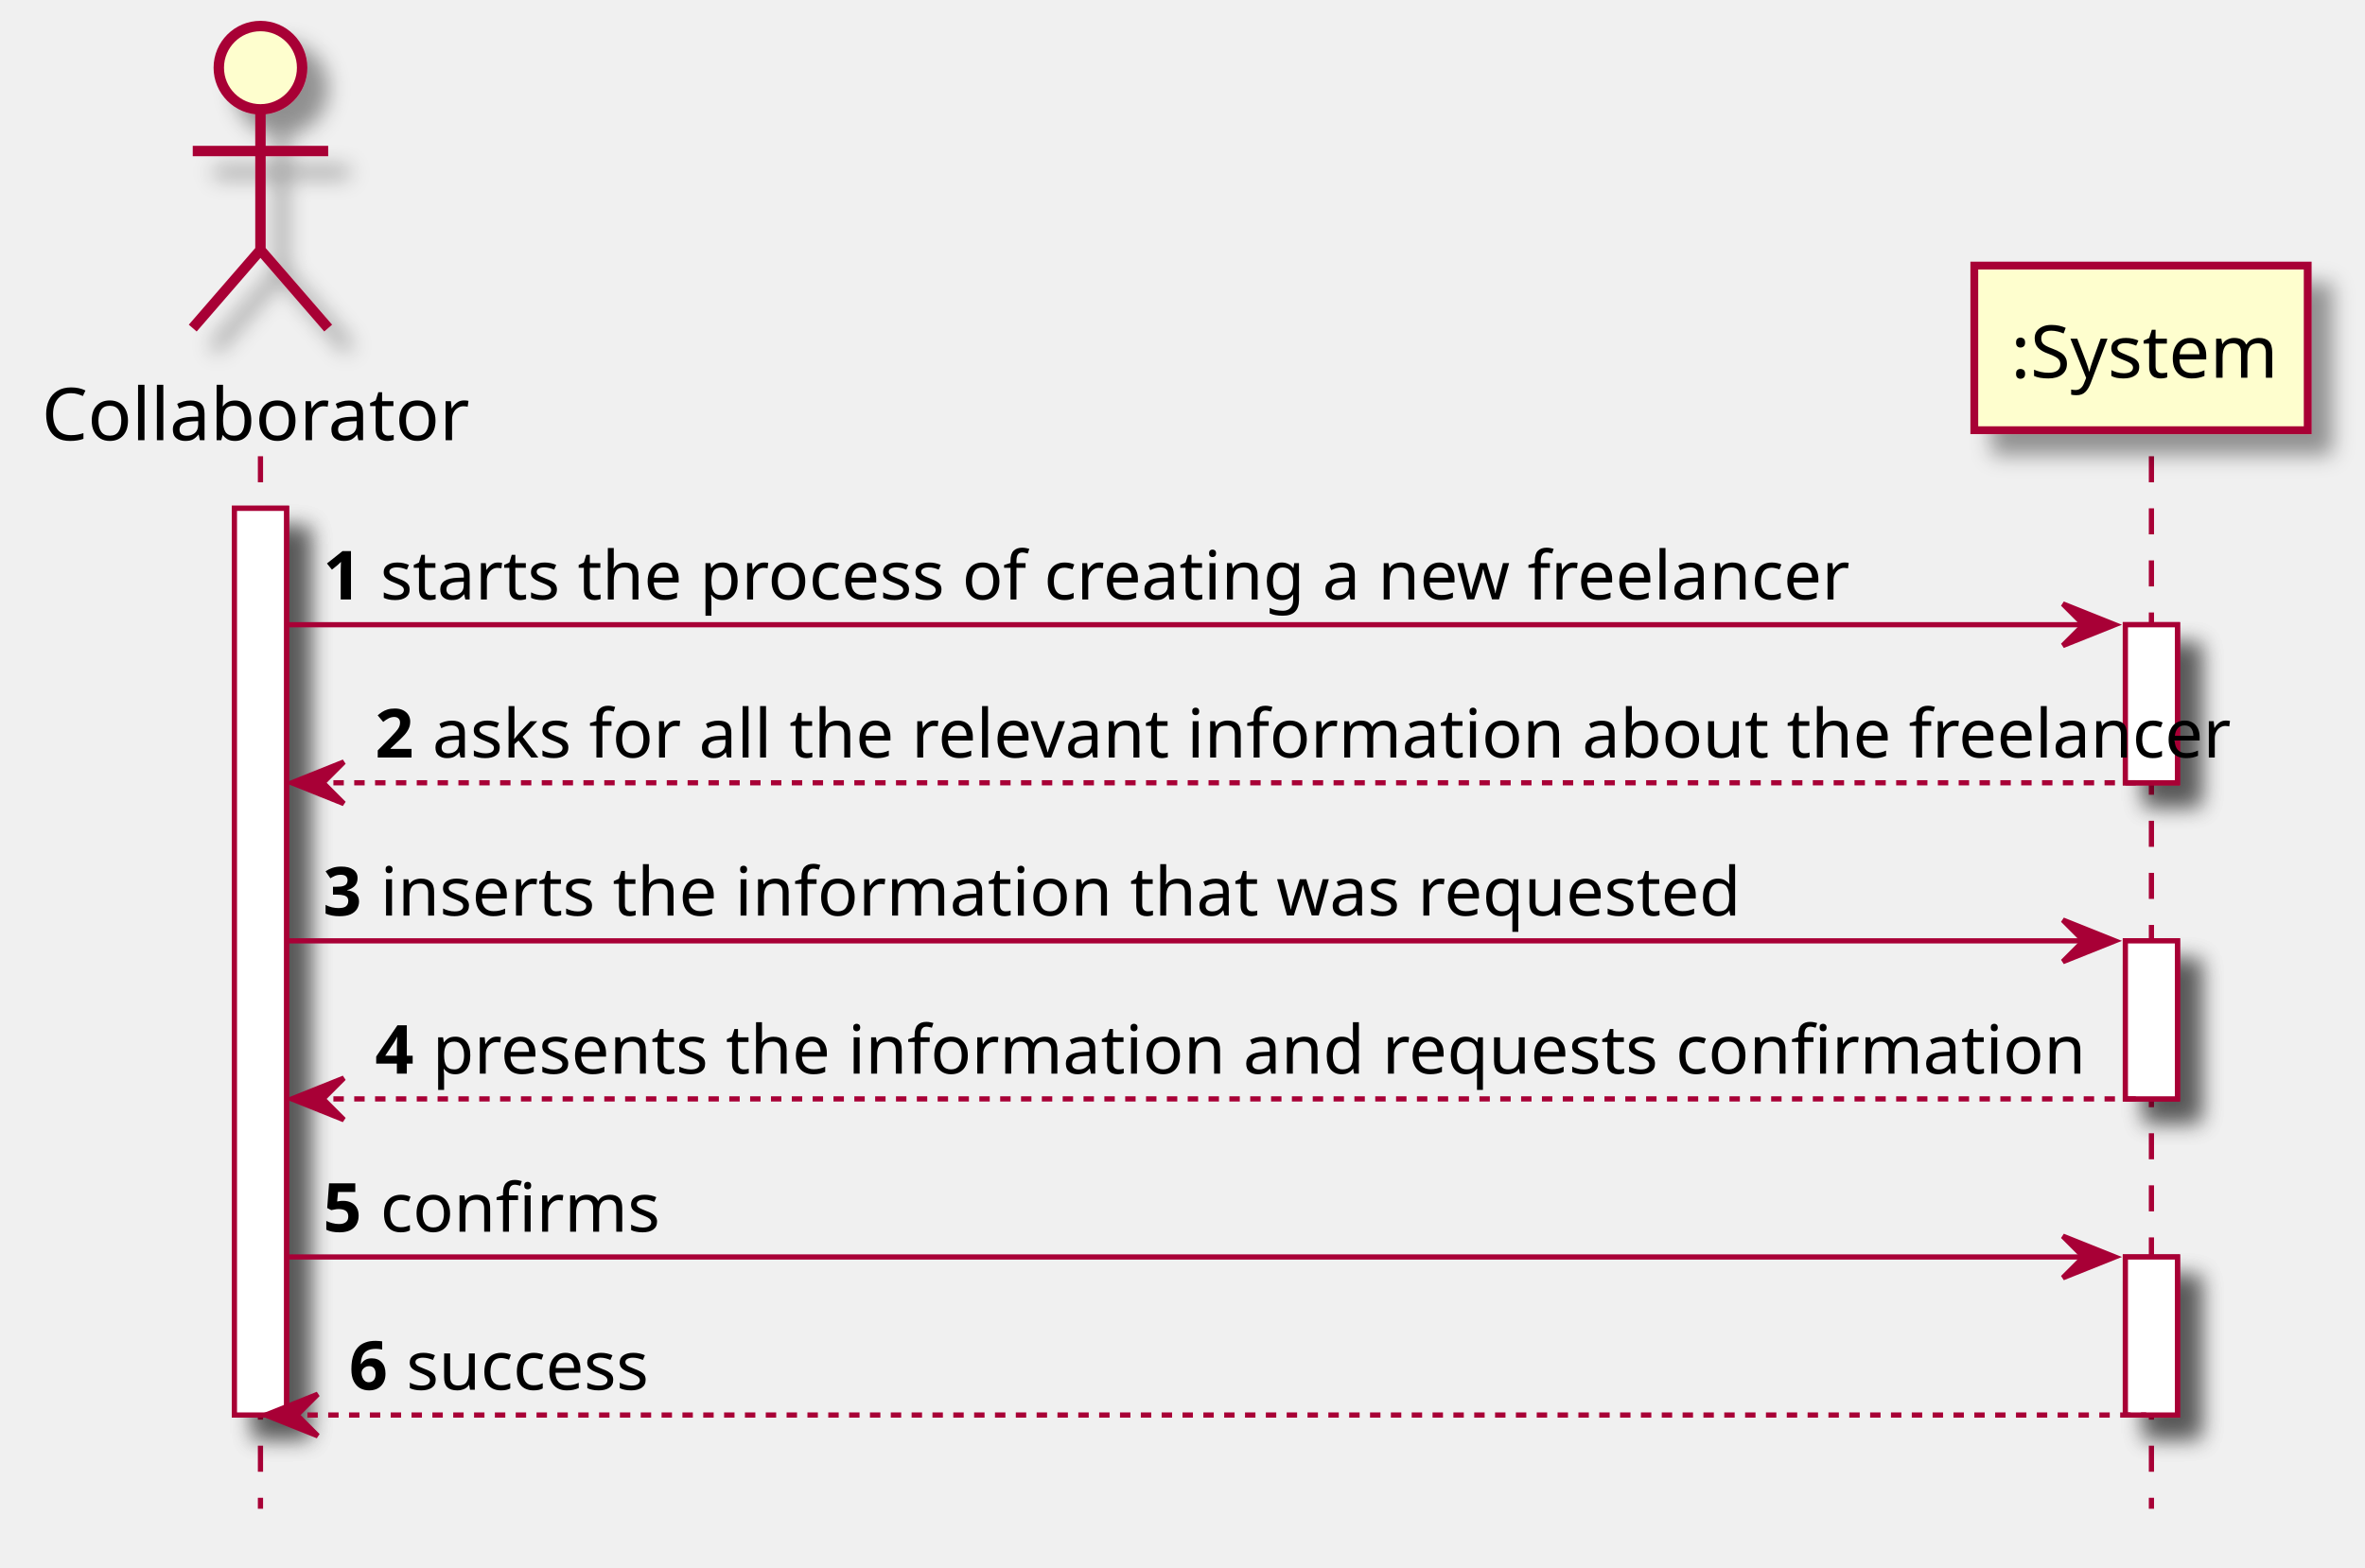
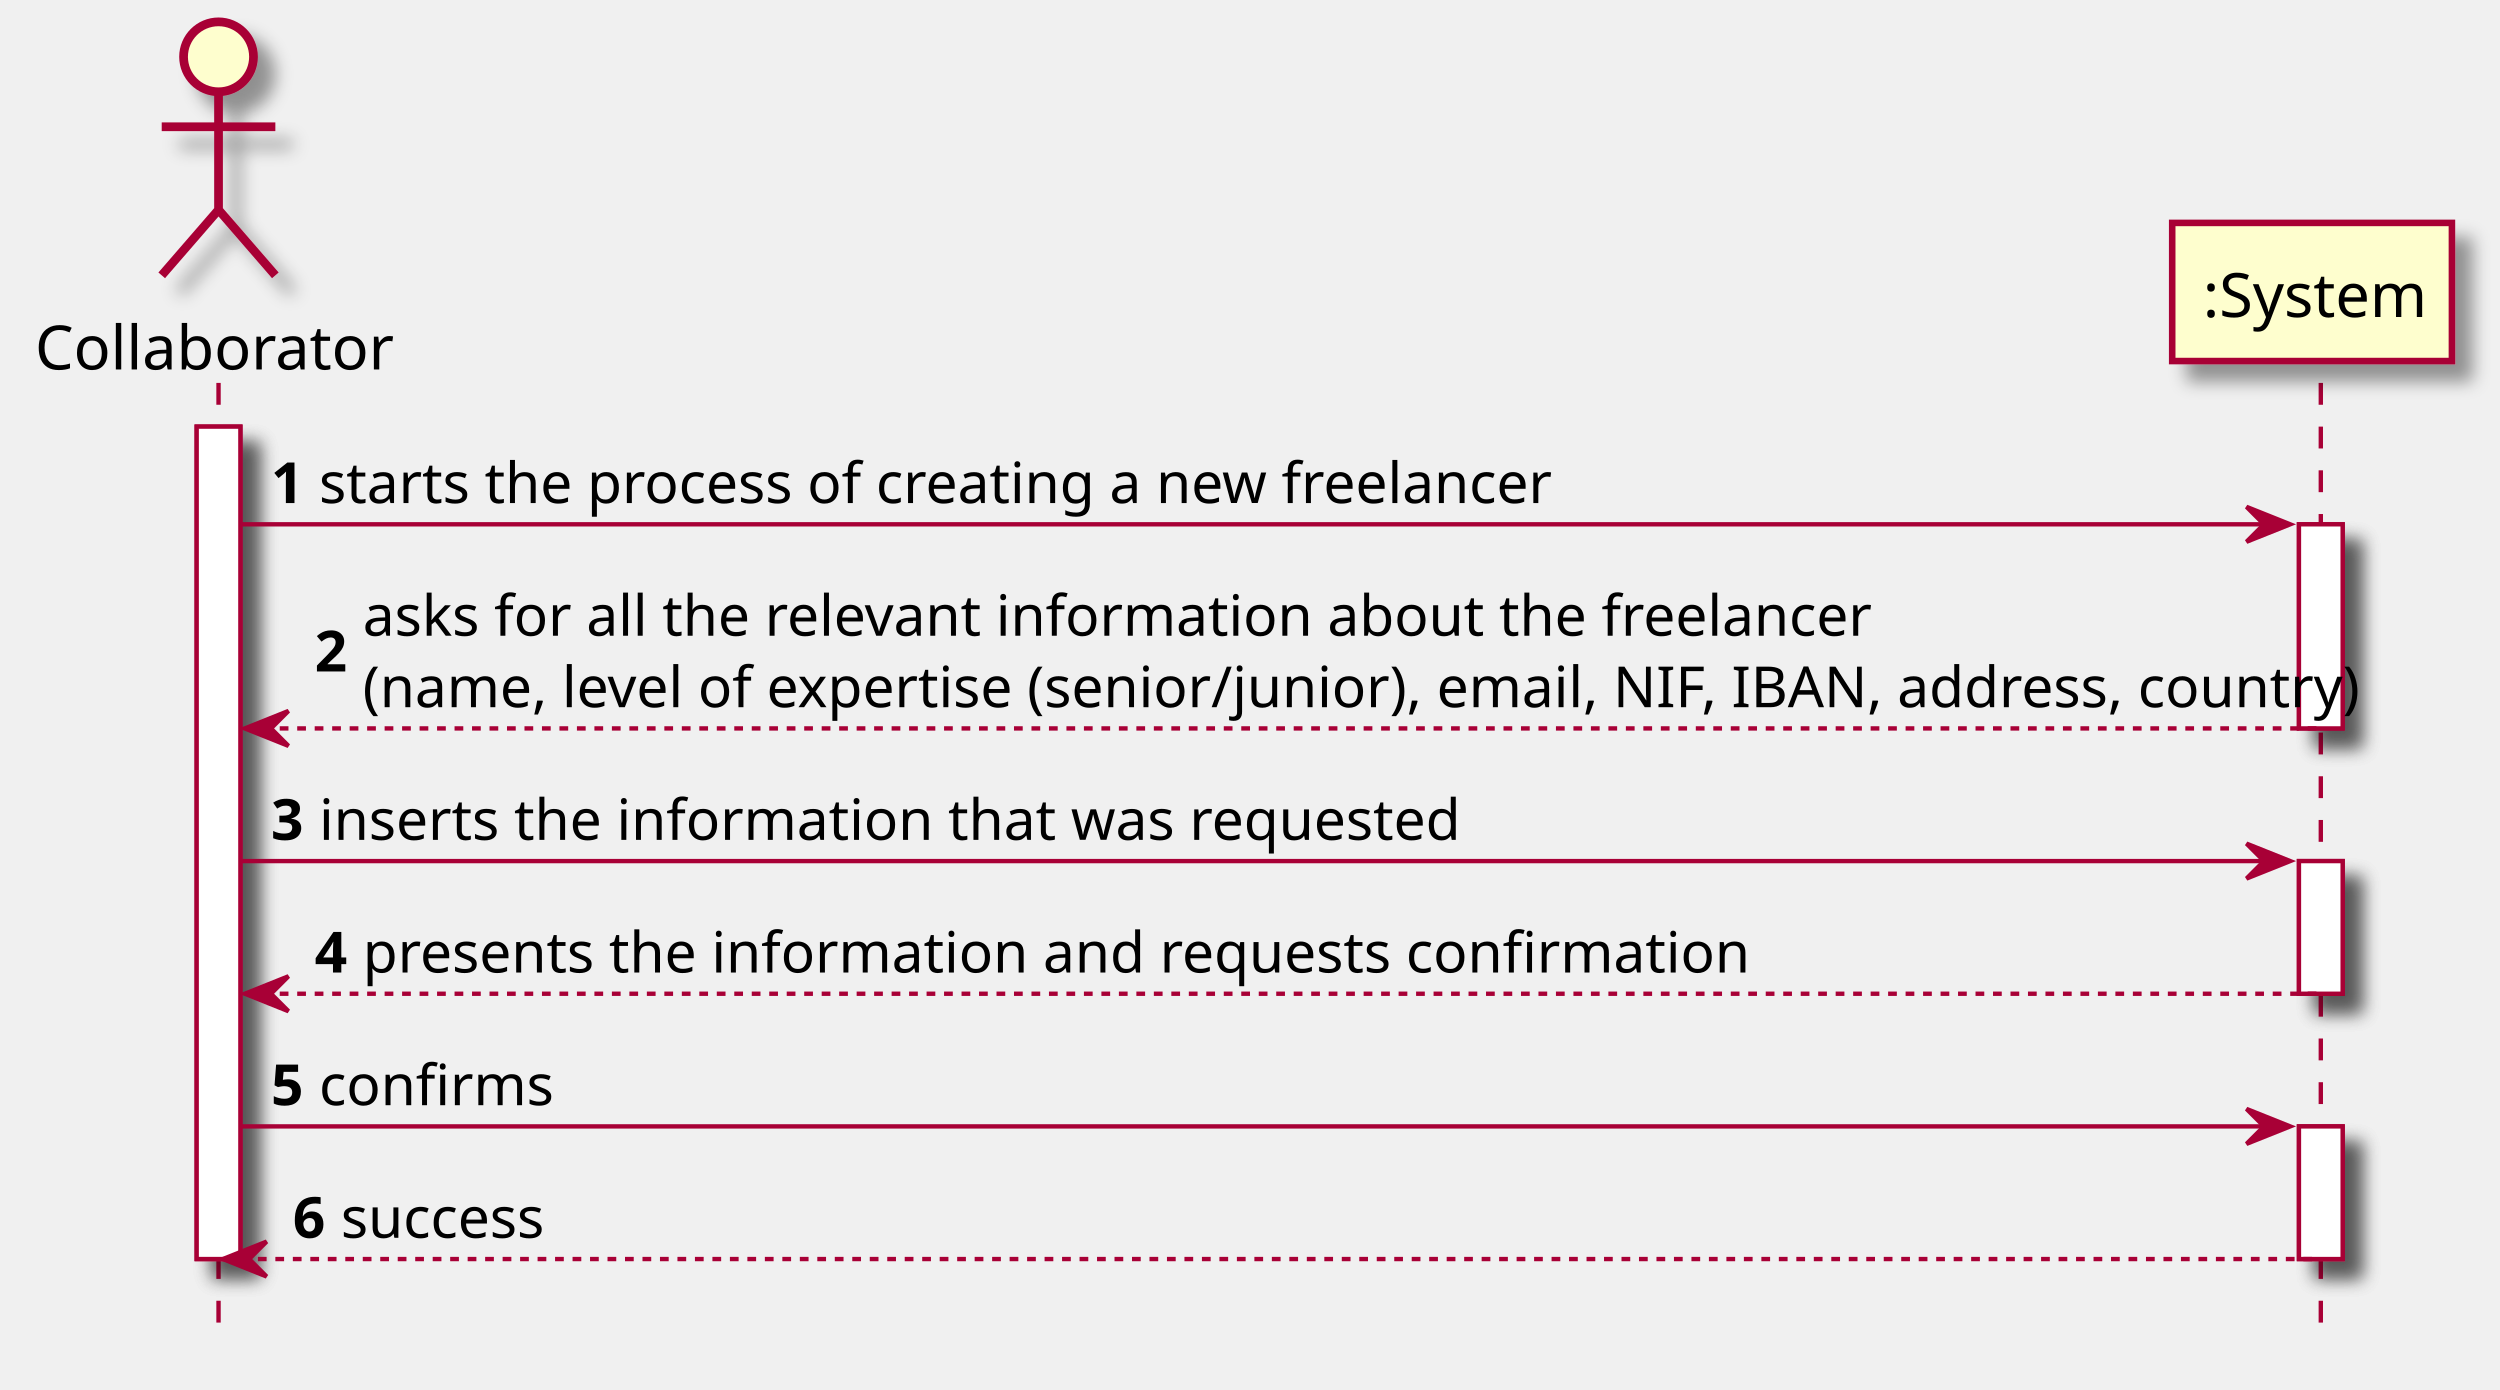
- <svg xmlns="http://www.w3.org/2000/svg" contentScriptType="application/ecmascript" contentStyleType="text/css" height="301px" preserveAspectRatio="none" style="width:454px;height:301px;" version="1.1" viewBox="0 0 454 301" width="454px" zoomAndPan="magnify">
+ <svg xmlns="http://www.w3.org/2000/svg" contentScriptType="application/ecmascript" contentStyleType="text/css" height="318px" preserveAspectRatio="none" style="width:572px;height:318px;" version="1.1" viewBox="0 0 572 318" width="572px" zoomAndPan="magnify">
  <defs>
-     <filter height="300%" id="fnuspj2phwl8g" width="300%" x="-1" y="-1">
+     <filter height="300%" id="fhbgau6l0f6ho" width="300%" x="-1" y="-1">
      <feGaussianBlur result="blurOut" stdDeviation="2.0" />
      <feColorMatrix in="blurOut" result="blurOut2" type="matrix" values="0 0 0 0 0 0 0 0 0 0 0 0 0 0 0 0 0 0 .4 0" />
      <feOffset dx="4.0" dy="4.0" in="blurOut2" result="blurOut3" />
      <feBlend in="SourceGraphic" in2="blurOut3" mode="normal" />
    </filter>
  </defs>
  <g>
-     <rect fill="#FFFFFF" filter="url(#fnuspj2phwl8g)" height="174.109" style="stroke: #A80036; stroke-width: 1.0;" width="10" x="45" y="97.609" />
-     <rect fill="#FFFFFF" filter="url(#fnuspj2phwl8g)" height="30.352" style="stroke: #A80036; stroke-width: 1.0;" width="10" x="408" y="119.961" />
-     <rect fill="#FFFFFF" filter="url(#fnuspj2phwl8g)" height="30.352" style="stroke: #A80036; stroke-width: 1.0;" width="10" x="408" y="180.664" />
-     <rect fill="#FFFFFF" filter="url(#fnuspj2phwl8g)" height="30.352" style="stroke: #A80036; stroke-width: 1.0;" width="10" x="408" y="241.367" />
-     <line style="stroke: #A80036; stroke-width: 1.0; stroke-dasharray: 5.0,5.0;" x1="50" x2="50" y1="87.609" y2="289.719" />
-     <line style="stroke: #A80036; stroke-width: 1.0; stroke-dasharray: 5.0,5.0;" x1="413" x2="413" y1="87.609" y2="289.719" />
+     <rect fill="#FFFFFF" filter="url(#fhbgau6l0f6ho)" height="190.461" style="stroke: #A80036; stroke-width: 1.0;" width="10" x="45" y="97.609" />
+     <rect fill="#FFFFFF" filter="url(#fhbgau6l0f6ho)" height="46.703" style="stroke: #A80036; stroke-width: 1.0;" width="10" x="526" y="119.961" />
+     <rect fill="#FFFFFF" filter="url(#fhbgau6l0f6ho)" height="30.352" style="stroke: #A80036; stroke-width: 1.0;" width="10" x="526" y="197.016" />
+     <rect fill="#FFFFFF" filter="url(#fhbgau6l0f6ho)" height="30.352" style="stroke: #A80036; stroke-width: 1.0;" width="10" x="526" y="257.719" />
+     <line style="stroke: #A80036; stroke-width: 1.0; stroke-dasharray: 5.0,5.0;" x1="50" x2="50" y1="87.609" y2="306.07" />
+     <line style="stroke: #A80036; stroke-width: 1.0; stroke-dasharray: 5.0,5.0;" x1="531" x2="531" y1="87.609" y2="306.07" />
    <text fill="#000000" font-family="sans-serif" font-size="14" lengthAdjust="spacingAndGlyphs" textLength="78" x="8" y="84.533">Collaborator</text>
-     <ellipse cx="50" cy="13" fill="#FEFECE" filter="url(#fnuspj2phwl8g)" rx="8" ry="8" style="stroke: #A80036; stroke-width: 2.0;" />
-     <path d="M50,21 L50,48 M37,29 L63,29 M50,48 L37,63 M50,48 L63,63 " fill="none" filter="url(#fnuspj2phwl8g)" style="stroke: #A80036; stroke-width: 2.0;" />
-     <rect fill="#FEFECE" filter="url(#fnuspj2phwl8g)" height="31.609" style="stroke: #A80036; stroke-width: 1.5;" width="64" x="379" y="51" />
-     <text fill="#000000" font-family="sans-serif" font-size="14" lengthAdjust="spacingAndGlyphs" textLength="50" x="386" y="72.533">:System</text>
-     <rect fill="#FFFFFF" filter="url(#fnuspj2phwl8g)" height="174.109" style="stroke: #A80036; stroke-width: 1.0;" width="10" x="45" y="97.609" />
-     <rect fill="#FFFFFF" filter="url(#fnuspj2phwl8g)" height="30.352" style="stroke: #A80036; stroke-width: 1.0;" width="10" x="408" y="119.961" />
-     <rect fill="#FFFFFF" filter="url(#fnuspj2phwl8g)" height="30.352" style="stroke: #A80036; stroke-width: 1.0;" width="10" x="408" y="180.664" />
-     <rect fill="#FFFFFF" filter="url(#fnuspj2phwl8g)" height="30.352" style="stroke: #A80036; stroke-width: 1.0;" width="10" x="408" y="241.367" />
-     <polygon fill="#A80036" points="396,115.961,406,119.961,396,123.961,400,119.961" style="stroke: #A80036; stroke-width: 1.0;" />
-     <line style="stroke: #A80036; stroke-width: 1.0;" x1="55" x2="402" y1="119.961" y2="119.961" />
+     <ellipse cx="50" cy="13" fill="#FEFECE" filter="url(#fhbgau6l0f6ho)" rx="8" ry="8" style="stroke: #A80036; stroke-width: 2.0;" />
+     <path d="M50,21 L50,48 M37,29 L63,29 M50,48 L37,63 M50,48 L63,63 " fill="none" filter="url(#fhbgau6l0f6ho)" style="stroke: #A80036; stroke-width: 2.0;" />
+     <rect fill="#FEFECE" filter="url(#fhbgau6l0f6ho)" height="31.609" style="stroke: #A80036; stroke-width: 1.5;" width="64" x="497" y="51" />
+     <text fill="#000000" font-family="sans-serif" font-size="14" lengthAdjust="spacingAndGlyphs" textLength="50" x="504" y="72.533">:System</text>
+     <rect fill="#FFFFFF" filter="url(#fhbgau6l0f6ho)" height="190.461" style="stroke: #A80036; stroke-width: 1.0;" width="10" x="45" y="97.609" />
+     <rect fill="#FFFFFF" filter="url(#fhbgau6l0f6ho)" height="46.703" style="stroke: #A80036; stroke-width: 1.0;" width="10" x="526" y="119.961" />
+     <rect fill="#FFFFFF" filter="url(#fhbgau6l0f6ho)" height="30.352" style="stroke: #A80036; stroke-width: 1.0;" width="10" x="526" y="197.016" />
+     <rect fill="#FFFFFF" filter="url(#fhbgau6l0f6ho)" height="30.352" style="stroke: #A80036; stroke-width: 1.0;" width="10" x="526" y="257.719" />
+     <polygon fill="#A80036" points="514,115.961,524,119.961,514,123.961,518,119.961" style="stroke: #A80036; stroke-width: 1.0;" />
+     <line style="stroke: #A80036; stroke-width: 1.0;" x1="55" x2="520" y1="119.961" y2="119.961" />
    <text fill="#000000" font-family="sans-serif" font-size="13" font-weight="bold" lengthAdjust="spacingAndGlyphs" textLength="7" x="62" y="115.105">1</text>
    <text fill="#000000" font-family="sans-serif" font-size="13" lengthAdjust="spacingAndGlyphs" textLength="267" x="73" y="115.105">starts the process of creating a new freelancer</text>
-     <polygon fill="#A80036" points="66,146.312,56,150.312,66,154.312,62,150.312" style="stroke: #A80036; stroke-width: 1.0;" />
-     <line style="stroke: #A80036; stroke-width: 1.0; stroke-dasharray: 2.0,2.0;" x1="60" x2="412" y1="150.312" y2="150.312" />
-     <text fill="#000000" font-family="sans-serif" font-size="13" font-weight="bold" lengthAdjust="spacingAndGlyphs" textLength="7" x="72" y="145.456">2</text>
+     <polygon fill="#A80036" points="66,162.664,56,166.664,66,170.664,62,166.664" style="stroke: #A80036; stroke-width: 1.0;" />
+     <line style="stroke: #A80036; stroke-width: 1.0; stroke-dasharray: 2.0,2.0;" x1="60" x2="530" y1="166.664" y2="166.664" />
+     <text fill="#000000" font-family="sans-serif" font-size="13" font-weight="bold" lengthAdjust="spacingAndGlyphs" textLength="7" x="72" y="153.632">2</text>
    <text fill="#000000" font-family="sans-serif" font-size="13" lengthAdjust="spacingAndGlyphs" textLength="318" x="83" y="145.456">asks for all the relevant information about the freelancer</text>
-     <polygon fill="#A80036" points="396,176.664,406,180.664,396,184.664,400,180.664" style="stroke: #A80036; stroke-width: 1.0;" />
-     <line style="stroke: #A80036; stroke-width: 1.0;" x1="55" x2="402" y1="180.664" y2="180.664" />
-     <text fill="#000000" font-family="sans-serif" font-size="13" font-weight="bold" lengthAdjust="spacingAndGlyphs" textLength="7" x="62" y="175.808">3</text>
-     <text fill="#000000" font-family="sans-serif" font-size="13" lengthAdjust="spacingAndGlyphs" textLength="242" x="73" y="175.808">inserts the information that was requested</text>
-     <polygon fill="#A80036" points="66,207.016,56,211.016,66,215.016,62,211.016" style="stroke: #A80036; stroke-width: 1.0;" />
-     <line style="stroke: #A80036; stroke-width: 1.0; stroke-dasharray: 2.0,2.0;" x1="60" x2="412" y1="211.016" y2="211.016" />
-     <text fill="#000000" font-family="sans-serif" font-size="13" font-weight="bold" lengthAdjust="spacingAndGlyphs" textLength="7" x="72" y="206.159">4</text>
-     <text fill="#000000" font-family="sans-serif" font-size="13" lengthAdjust="spacingAndGlyphs" textLength="292" x="83" y="206.159">presents the information and requests confirmation</text>
-     <polygon fill="#A80036" points="396,237.367,406,241.367,396,245.367,400,241.367" style="stroke: #A80036; stroke-width: 1.0;" />
-     <line style="stroke: #A80036; stroke-width: 1.0;" x1="55" x2="402" y1="241.367" y2="241.367" />
-     <text fill="#000000" font-family="sans-serif" font-size="13" font-weight="bold" lengthAdjust="spacingAndGlyphs" textLength="7" x="62" y="236.511">5</text>
-     <text fill="#000000" font-family="sans-serif" font-size="13" lengthAdjust="spacingAndGlyphs" textLength="49" x="73" y="236.511">confirms</text>
-     <polygon fill="#A80036" points="61,267.719,51,271.719,61,275.719,57,271.719" style="stroke: #A80036; stroke-width: 1.0;" />
-     <line style="stroke: #A80036; stroke-width: 1.0; stroke-dasharray: 2.0,2.0;" x1="55" x2="412" y1="271.719" y2="271.719" />
-     <text fill="#000000" font-family="sans-serif" font-size="13" font-weight="bold" lengthAdjust="spacingAndGlyphs" textLength="7" x="67" y="266.862">6</text>
-     <text fill="#000000" font-family="sans-serif" font-size="13" lengthAdjust="spacingAndGlyphs" textLength="49" x="78" y="266.862">success</text>
+     <text fill="#000000" font-family="sans-serif" font-size="13" lengthAdjust="spacingAndGlyphs" textLength="436" x="83" y="161.808">(name, level of expertise (senior/junior), email, NIF, IBAN, address, country)</text>
+     <polygon fill="#A80036" points="514,193.016,524,197.016,514,201.016,518,197.016" style="stroke: #A80036; stroke-width: 1.0;" />
+     <line style="stroke: #A80036; stroke-width: 1.0;" x1="55" x2="520" y1="197.016" y2="197.016" />
+     <text fill="#000000" font-family="sans-serif" font-size="13" font-weight="bold" lengthAdjust="spacingAndGlyphs" textLength="7" x="62" y="192.159">3</text>
+     <text fill="#000000" font-family="sans-serif" font-size="13" lengthAdjust="spacingAndGlyphs" textLength="242" x="73" y="192.159">inserts the information that was requested</text>
+     <polygon fill="#A80036" points="66,223.367,56,227.367,66,231.367,62,227.367" style="stroke: #A80036; stroke-width: 1.0;" />
+     <line style="stroke: #A80036; stroke-width: 1.0; stroke-dasharray: 2.0,2.0;" x1="60" x2="530" y1="227.367" y2="227.367" />
+     <text fill="#000000" font-family="sans-serif" font-size="13" font-weight="bold" lengthAdjust="spacingAndGlyphs" textLength="7" x="72" y="222.511">4</text>
+     <text fill="#000000" font-family="sans-serif" font-size="13" lengthAdjust="spacingAndGlyphs" textLength="292" x="83" y="222.511">presents the information and requests confirmation</text>
+     <polygon fill="#A80036" points="514,253.719,524,257.719,514,261.719,518,257.719" style="stroke: #A80036; stroke-width: 1.0;" />
+     <line style="stroke: #A80036; stroke-width: 1.0;" x1="55" x2="520" y1="257.719" y2="257.719" />
+     <text fill="#000000" font-family="sans-serif" font-size="13" font-weight="bold" lengthAdjust="spacingAndGlyphs" textLength="7" x="62" y="252.862">5</text>
+     <text fill="#000000" font-family="sans-serif" font-size="13" lengthAdjust="spacingAndGlyphs" textLength="49" x="73" y="252.862">confirms</text>
+     <polygon fill="#A80036" points="61,284.07,51,288.07,61,292.07,57,288.07" style="stroke: #A80036; stroke-width: 1.0;" />
+     <line style="stroke: #A80036; stroke-width: 1.0; stroke-dasharray: 2.0,2.0;" x1="55" x2="530" y1="288.07" y2="288.07" />
+     <text fill="#000000" font-family="sans-serif" font-size="13" font-weight="bold" lengthAdjust="spacingAndGlyphs" textLength="7" x="67" y="283.214">6</text>
+     <text fill="#000000" font-family="sans-serif" font-size="13" lengthAdjust="spacingAndGlyphs" textLength="49" x="78" y="283.214">success</text>
  </g>
</svg>
